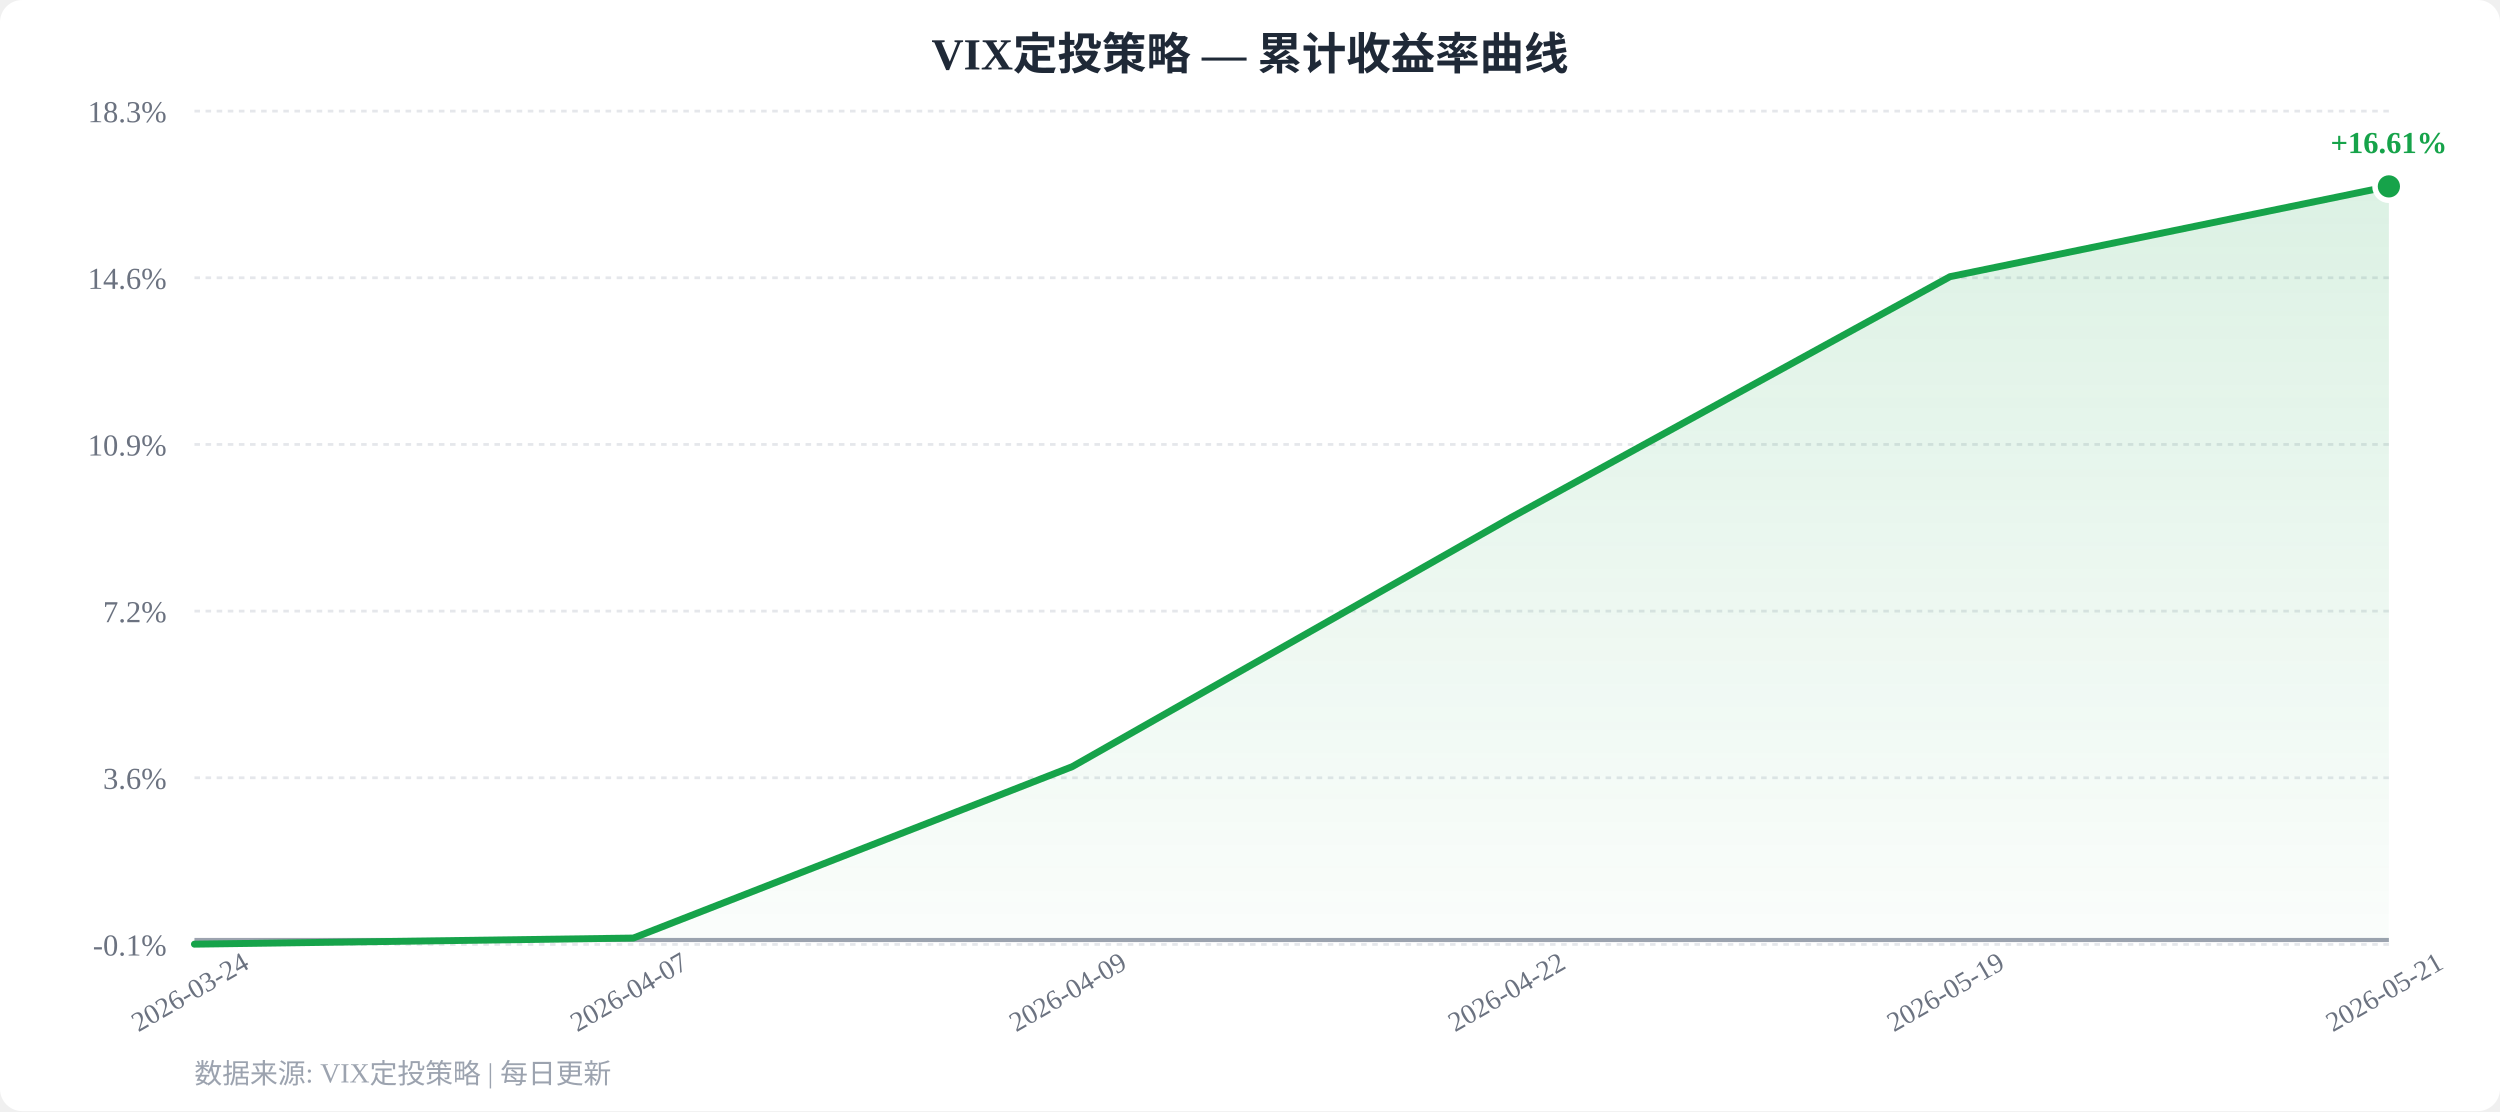
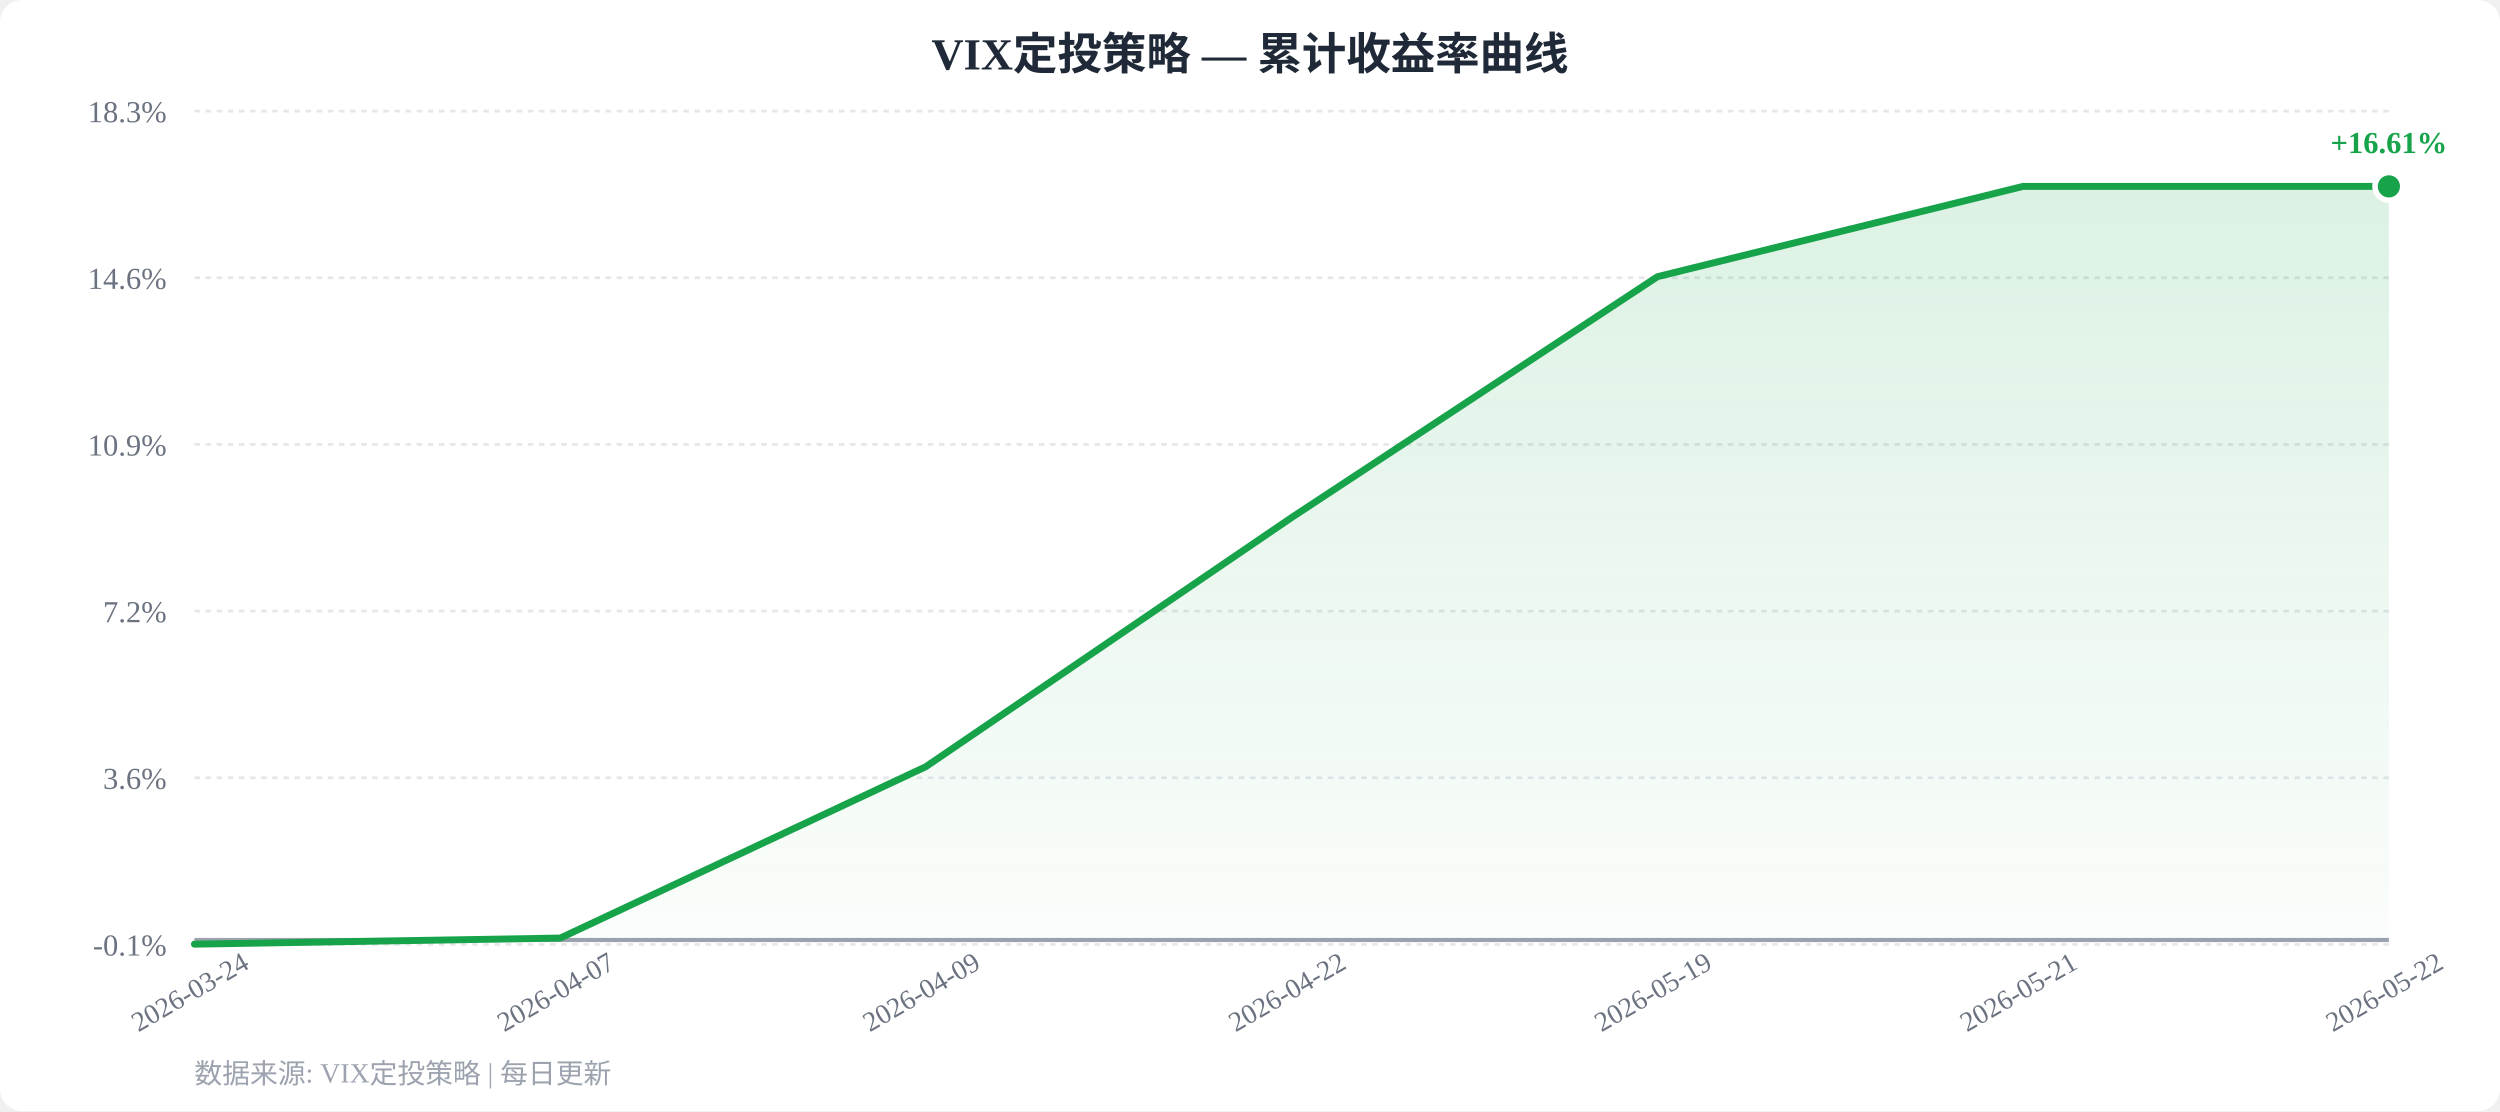
<svg xmlns="http://www.w3.org/2000/svg" viewBox="0 0 900 400" width="100%" height="100%">
  <defs>
    <linearGradient id="areaGradient" x1="0" y1="0" x2="0" y2="1">
      <stop offset="0%" stop-color="#16a34a" stop-opacity="0.15" />
      <stop offset="100%" stop-color="#16a34a" stop-opacity="0.02" />
    </linearGradient>
  </defs>
  <rect width="900" height="400" fill="#ffffff" rx="8" />
  <text x="450.0" y="25" text-anchor="middle" font-size="16" font-weight="bold" fill="#1f2937">VIX定投策略 — 累计收益率曲线</text>
  <line x1="70" y1="340.0" x2="860" y2="340.0" stroke="#e5e7eb" stroke-width="1" stroke-dasharray="2,2" />
  <line x1="70" y1="280.0" x2="860" y2="280.0" stroke="#e5e7eb" stroke-width="1" stroke-dasharray="2,2" />
  <line x1="70" y1="220.0" x2="860" y2="220.0" stroke="#e5e7eb" stroke-width="1" stroke-dasharray="2,2" />
  <line x1="70" y1="160.0" x2="860" y2="160.0" stroke="#e5e7eb" stroke-width="1" stroke-dasharray="2,2" />
  <line x1="70" y1="100.0" x2="860" y2="100.0" stroke="#e5e7eb" stroke-width="1" stroke-dasharray="2,2" />
  <line x1="70" y1="40.0" x2="860" y2="40.0" stroke="#e5e7eb" stroke-width="1" stroke-dasharray="2,2" />
  <line x1="70" y1="338.4" x2="860" y2="338.4" stroke="#9ca3af" stroke-width="1.5" />
-   <path d="M70.0,339.9 L228.0,337.7 L386.0,276.0 L544.0,186.3 L702.0,99.6 L860.0,67.1 L860.0,338.4 L70.0,338.4 Z" fill="url(#areaGradient)" stroke="none" />
-   <path d="M70.0,339.9 L228.0,337.7 L386.0,276.0 L544.0,186.3 L702.0,99.6 L860.0,67.1" fill="none" stroke="#16a34a" stroke-width="2.5" stroke-linejoin="round" stroke-linecap="round" />
+   <path d="M70.0,339.9 L201.7,337.7 L333.3,276.0 L465.0,186.3 L596.7,99.6 L728.3,67.1 L860.0,67.1 L860.0,338.4 L70.0,338.4 Z" fill="url(#areaGradient)" stroke="none" />
+   <path d="M70.0,339.9 L201.7,337.7 L333.3,276.0 L465.0,186.3 L596.7,99.6 L728.3,67.1 L860.0,67.1" fill="none" stroke="#16a34a" stroke-width="2.5" stroke-linejoin="round" stroke-linecap="round" />
  <circle cx="860.0" cy="67.1" r="5" fill="#16a34a" stroke="#ffffff" stroke-width="2" />
  <text x="860.0" y="55.1" text-anchor="middle" font-size="11" font-weight="bold" fill="#16a34a">+16.61%</text>
  <text x="60" y="344.0" text-anchor="end" font-size="11" fill="#6b7280">-0.1%</text>
  <text x="60" y="284.0" text-anchor="end" font-size="11" fill="#6b7280">3.6%</text>
  <text x="60" y="224.0" text-anchor="end" font-size="11" fill="#6b7280">7.2%</text>
  <text x="60" y="164.0" text-anchor="end" font-size="11" fill="#6b7280">10.9%</text>
  <text x="60" y="104.0" text-anchor="end" font-size="11" fill="#6b7280">14.6%</text>
  <text x="60" y="44.0" text-anchor="end" font-size="11" fill="#6b7280">18.3%</text>
  <text x="70.0" y="360" text-anchor="middle" font-size="10" fill="#6b7280" transform="rotate(-30 70.0,360)">2026-03-24</text>
-   <text x="228.0" y="360" text-anchor="middle" font-size="10" fill="#6b7280" transform="rotate(-30 228.0,360)">2026-04-07</text>
-   <text x="386.0" y="360" text-anchor="middle" font-size="10" fill="#6b7280" transform="rotate(-30 386.0,360)">2026-04-09</text>
-   <text x="544.0" y="360" text-anchor="middle" font-size="10" fill="#6b7280" transform="rotate(-30 544.0,360)">2026-04-22</text>
-   <text x="702.0" y="360" text-anchor="middle" font-size="10" fill="#6b7280" transform="rotate(-30 702.0,360)">2026-05-19</text>
-   <text x="860.0" y="360" text-anchor="middle" font-size="10" fill="#6b7280" transform="rotate(-30 860.0,360)">2026-05-21</text>
+   <text x="201.7" y="360" text-anchor="middle" font-size="10" fill="#6b7280" transform="rotate(-30 201.7,360)">2026-04-07</text>
+   <text x="333.3" y="360" text-anchor="middle" font-size="10" fill="#6b7280" transform="rotate(-30 333.3,360)">2026-04-09</text>
+   <text x="465.0" y="360" text-anchor="middle" font-size="10" fill="#6b7280" transform="rotate(-30 465.0,360)">2026-04-22</text>
+   <text x="596.7" y="360" text-anchor="middle" font-size="10" fill="#6b7280" transform="rotate(-30 596.7,360)">2026-05-19</text>
+   <text x="728.3" y="360" text-anchor="middle" font-size="10" fill="#6b7280" transform="rotate(-30 728.3,360)">2026-05-21</text>
+   <text x="860.0" y="360" text-anchor="middle" font-size="10" fill="#6b7280" transform="rotate(-30 860.0,360)">2026-05-22</text>
  <text x="70" y="390" font-size="10" fill="#9ca3af">数据来源: VIX定投策略 | 每日更新</text>
</svg>
